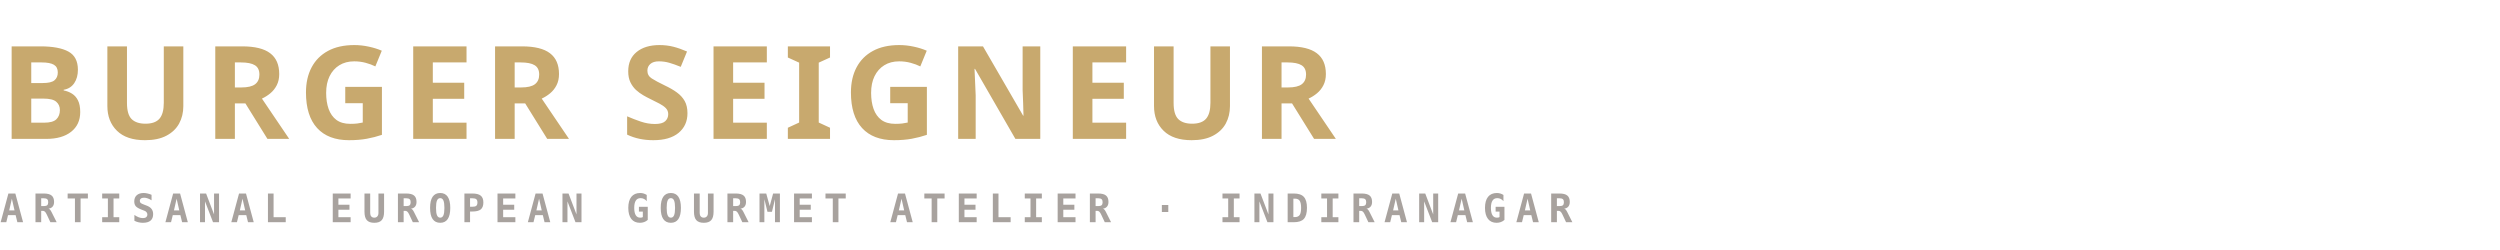
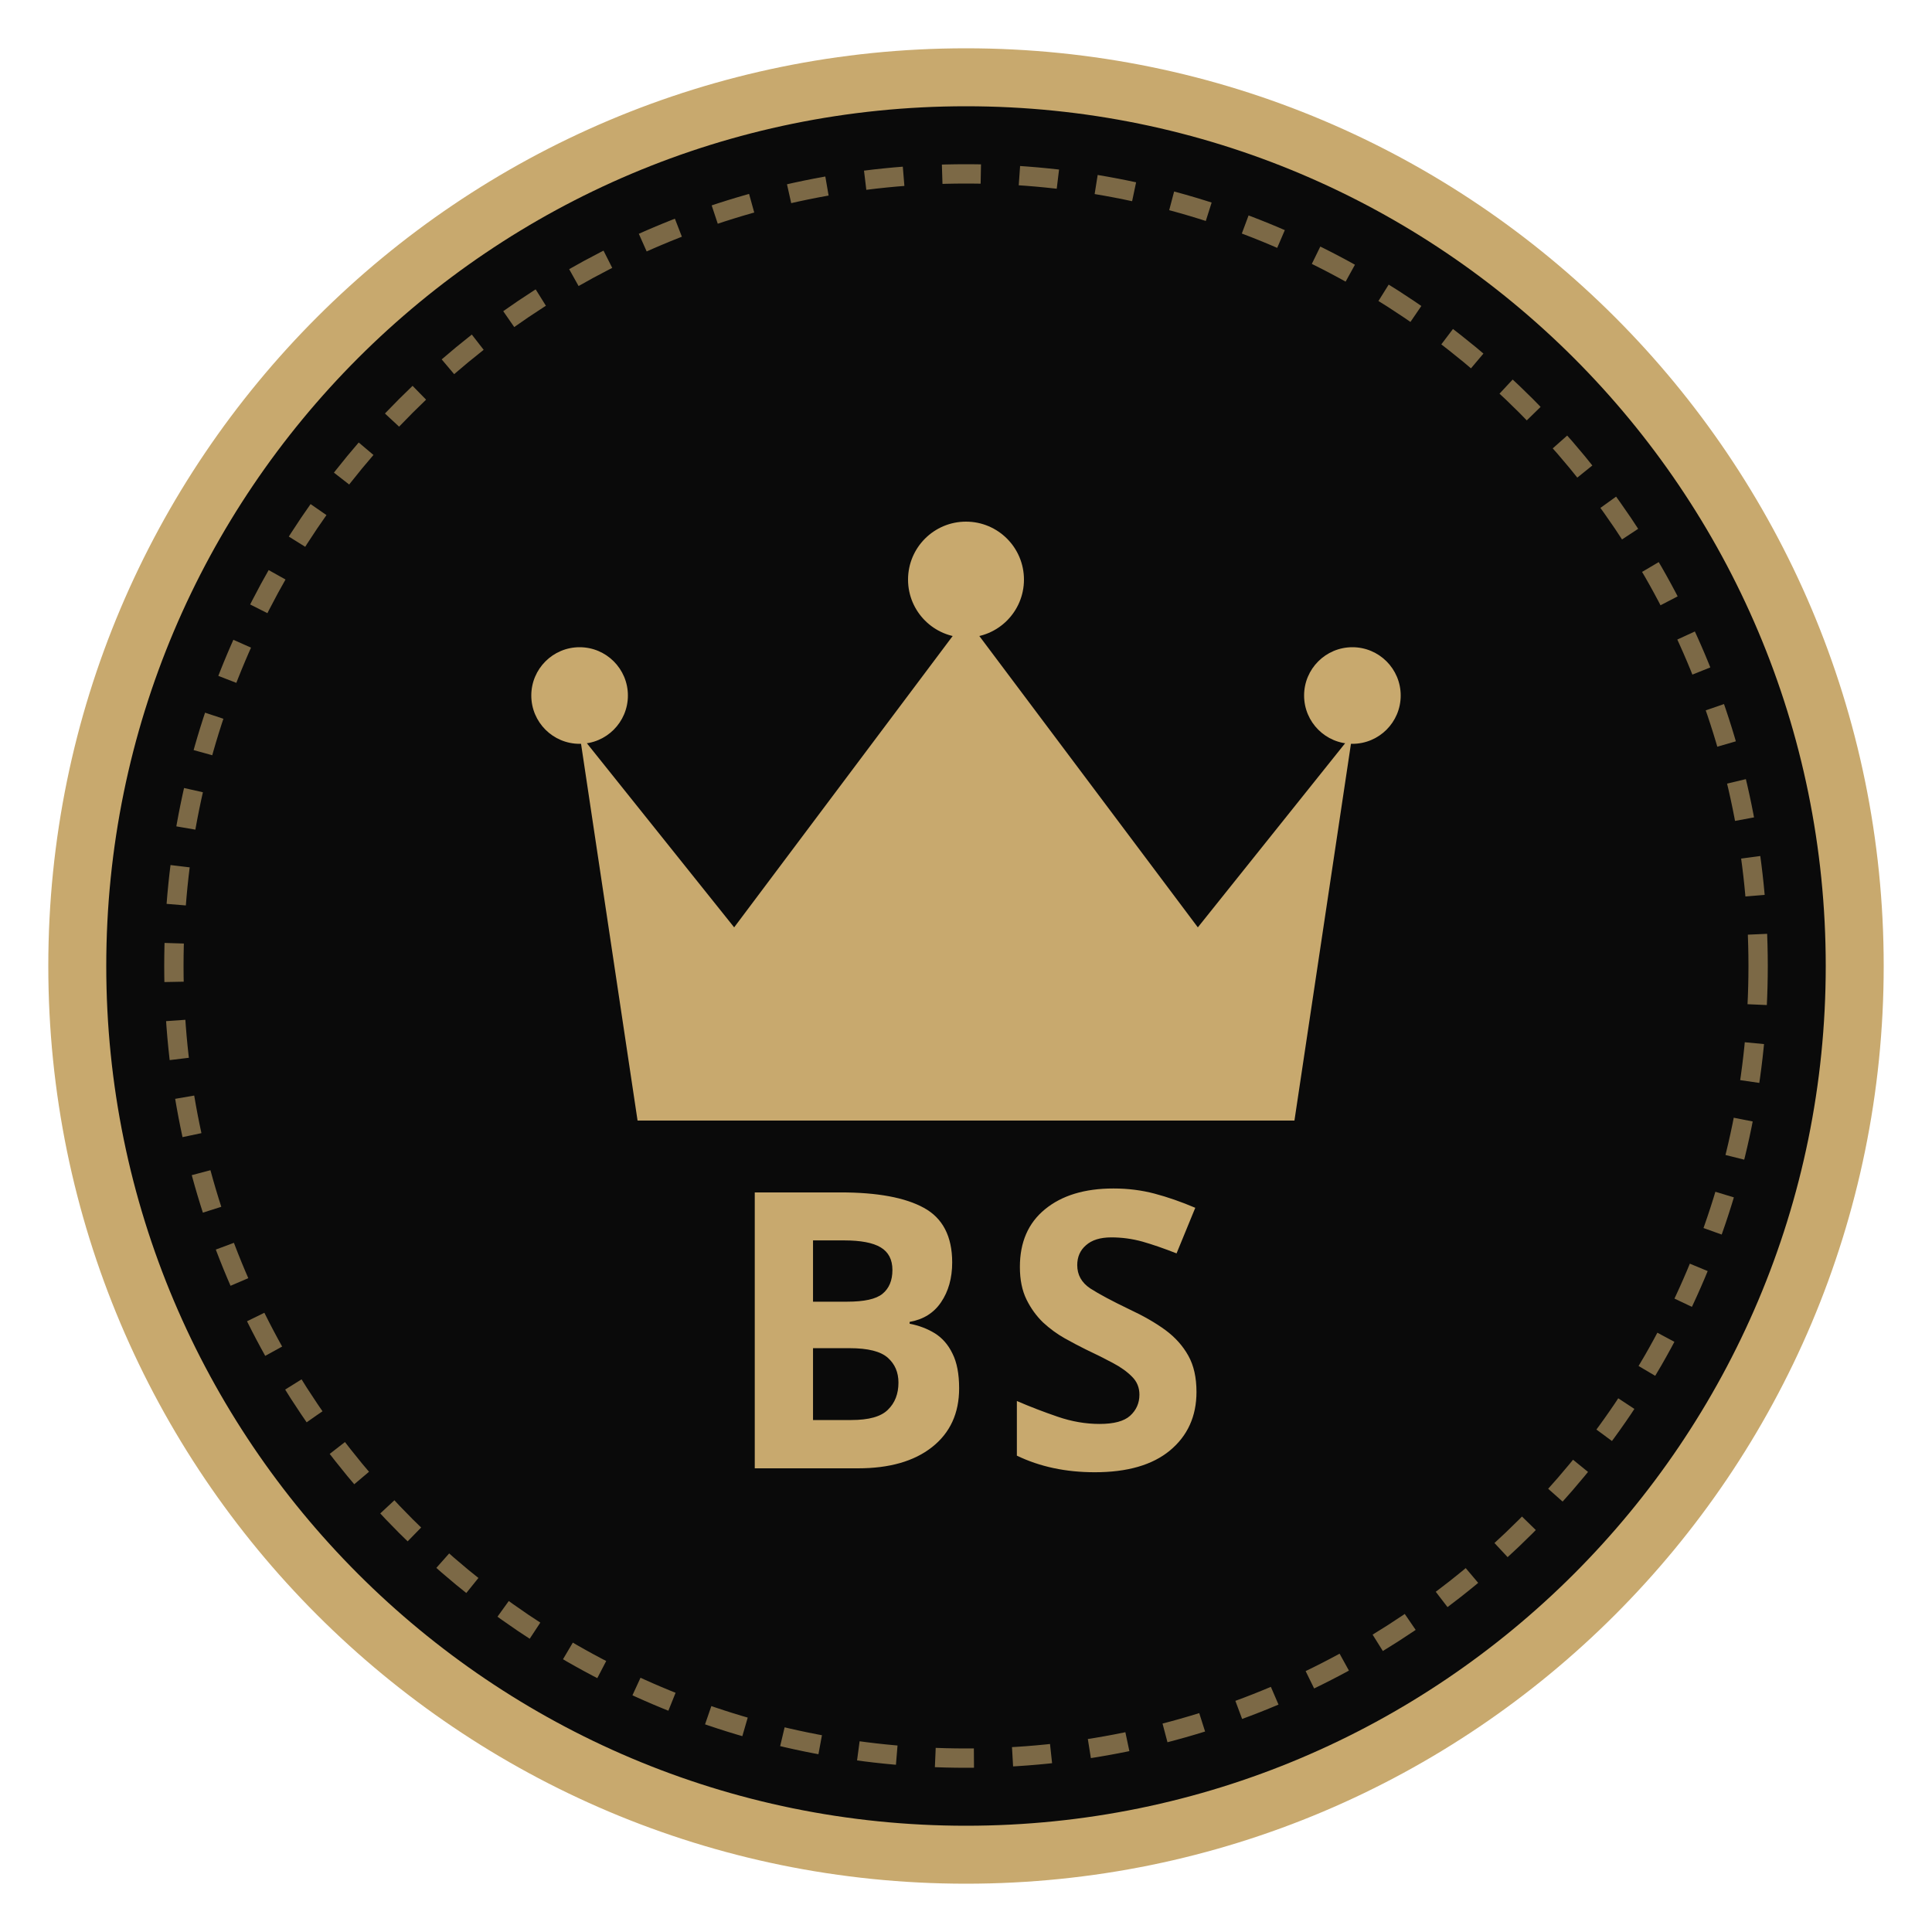
- <svg xmlns="http://www.w3.org/2000/svg" viewBox="0 0 540 54" fill="none">
-   <text x="0" y="30" fill="#C8A96E" font-family="'Space Grotesk', 'Impact', sans-serif" font-size="28" font-weight="900" letter-spacing="2">BURGER SEIGNEUR</text>
-   <text x="0" y="48" fill="#A8A29E" font-family="'JetBrains Mono', monospace" font-size="8.5" font-weight="700" letter-spacing="2">ARTISANAL EUROPEAN GOURMET ATELIER · INDIRANAGAR</text>
+ <svg xmlns="http://www.w3.org/2000/svg" viewBox="0 0 100 100" fill="none">
+   <circle cx="50" cy="50" r="46" stroke="#C8A96E" stroke-width="3" fill="#0A0A0A" />
+   <circle cx="50" cy="50" r="41" stroke="#C8A96E" stroke-width="1" stroke-dasharray="2 2" fill="none" opacity="0.6" />
+   <path d="M30 38 L38 48 L50 32 L62 48 L70 38 L67 58 L33 58 Z" fill="#C8A96E" />
+   <circle cx="30" cy="36" r="2.5" fill="#C8A96E" />
+   <circle cx="50" cy="30" r="3" fill="#C8A96E" />
+   <circle cx="70" cy="36" r="2.5" fill="#C8A96E" />
+   <text x="50" y="76" fill="#C8A96E" font-family="'Space Grotesk', 'Impact', sans-serif" font-size="20" font-weight="900" text-anchor="middle" letter-spacing="1">BS</text>
</svg>
